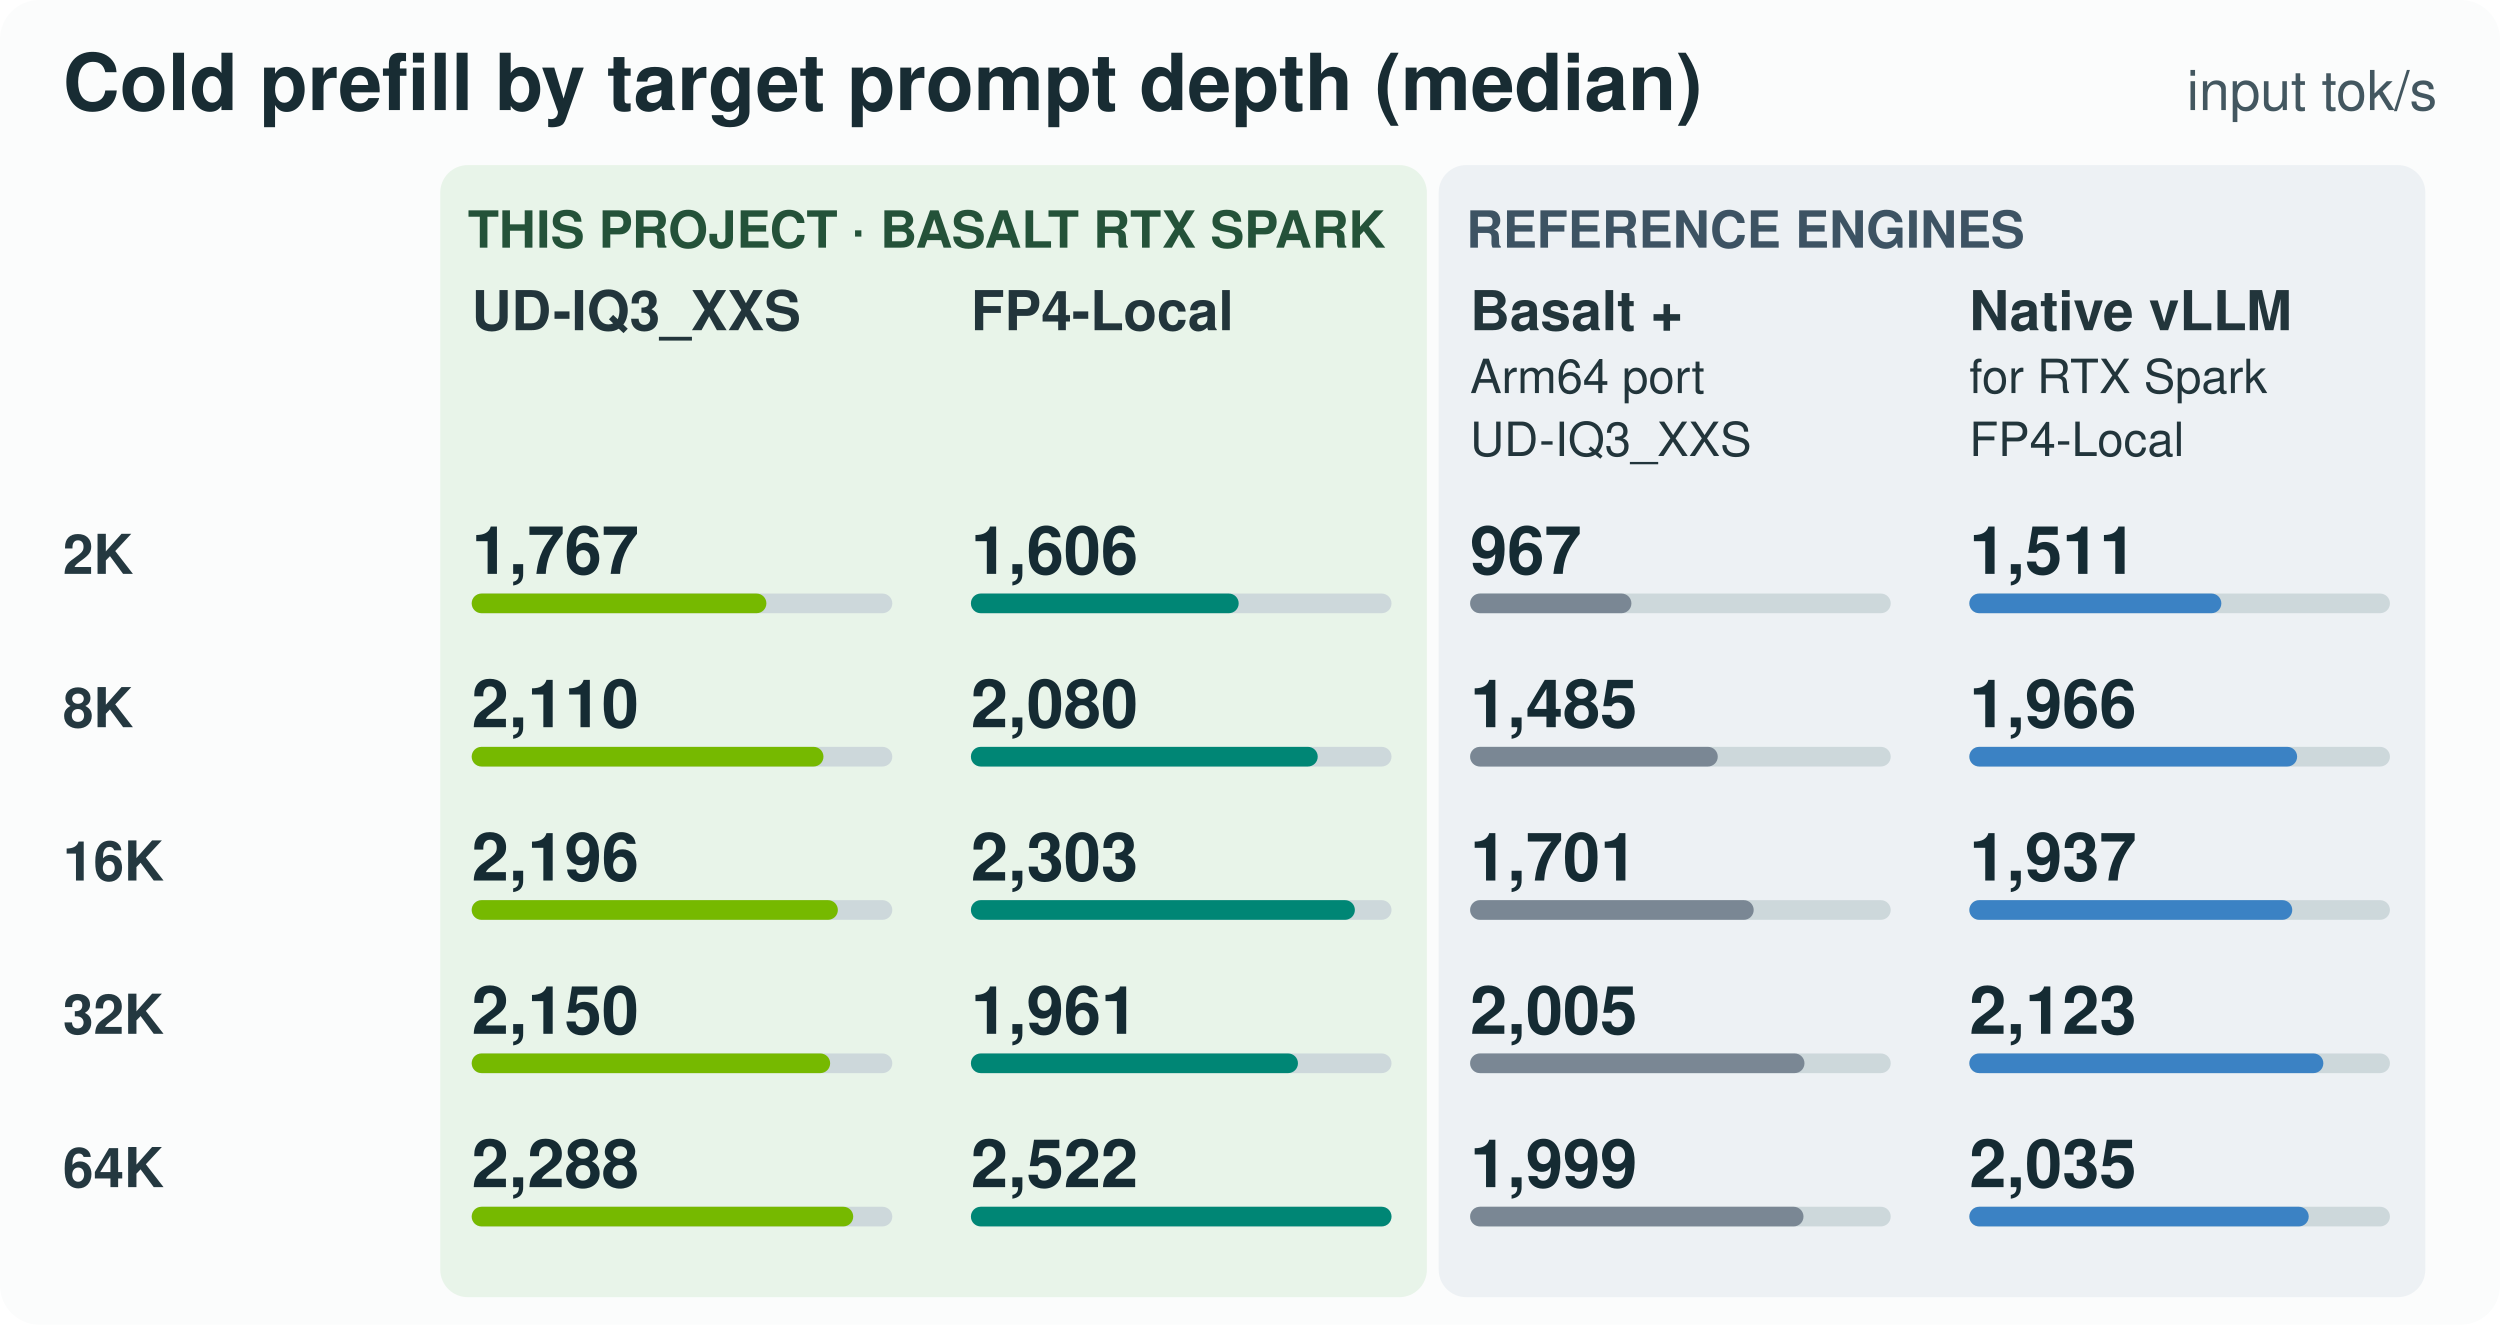
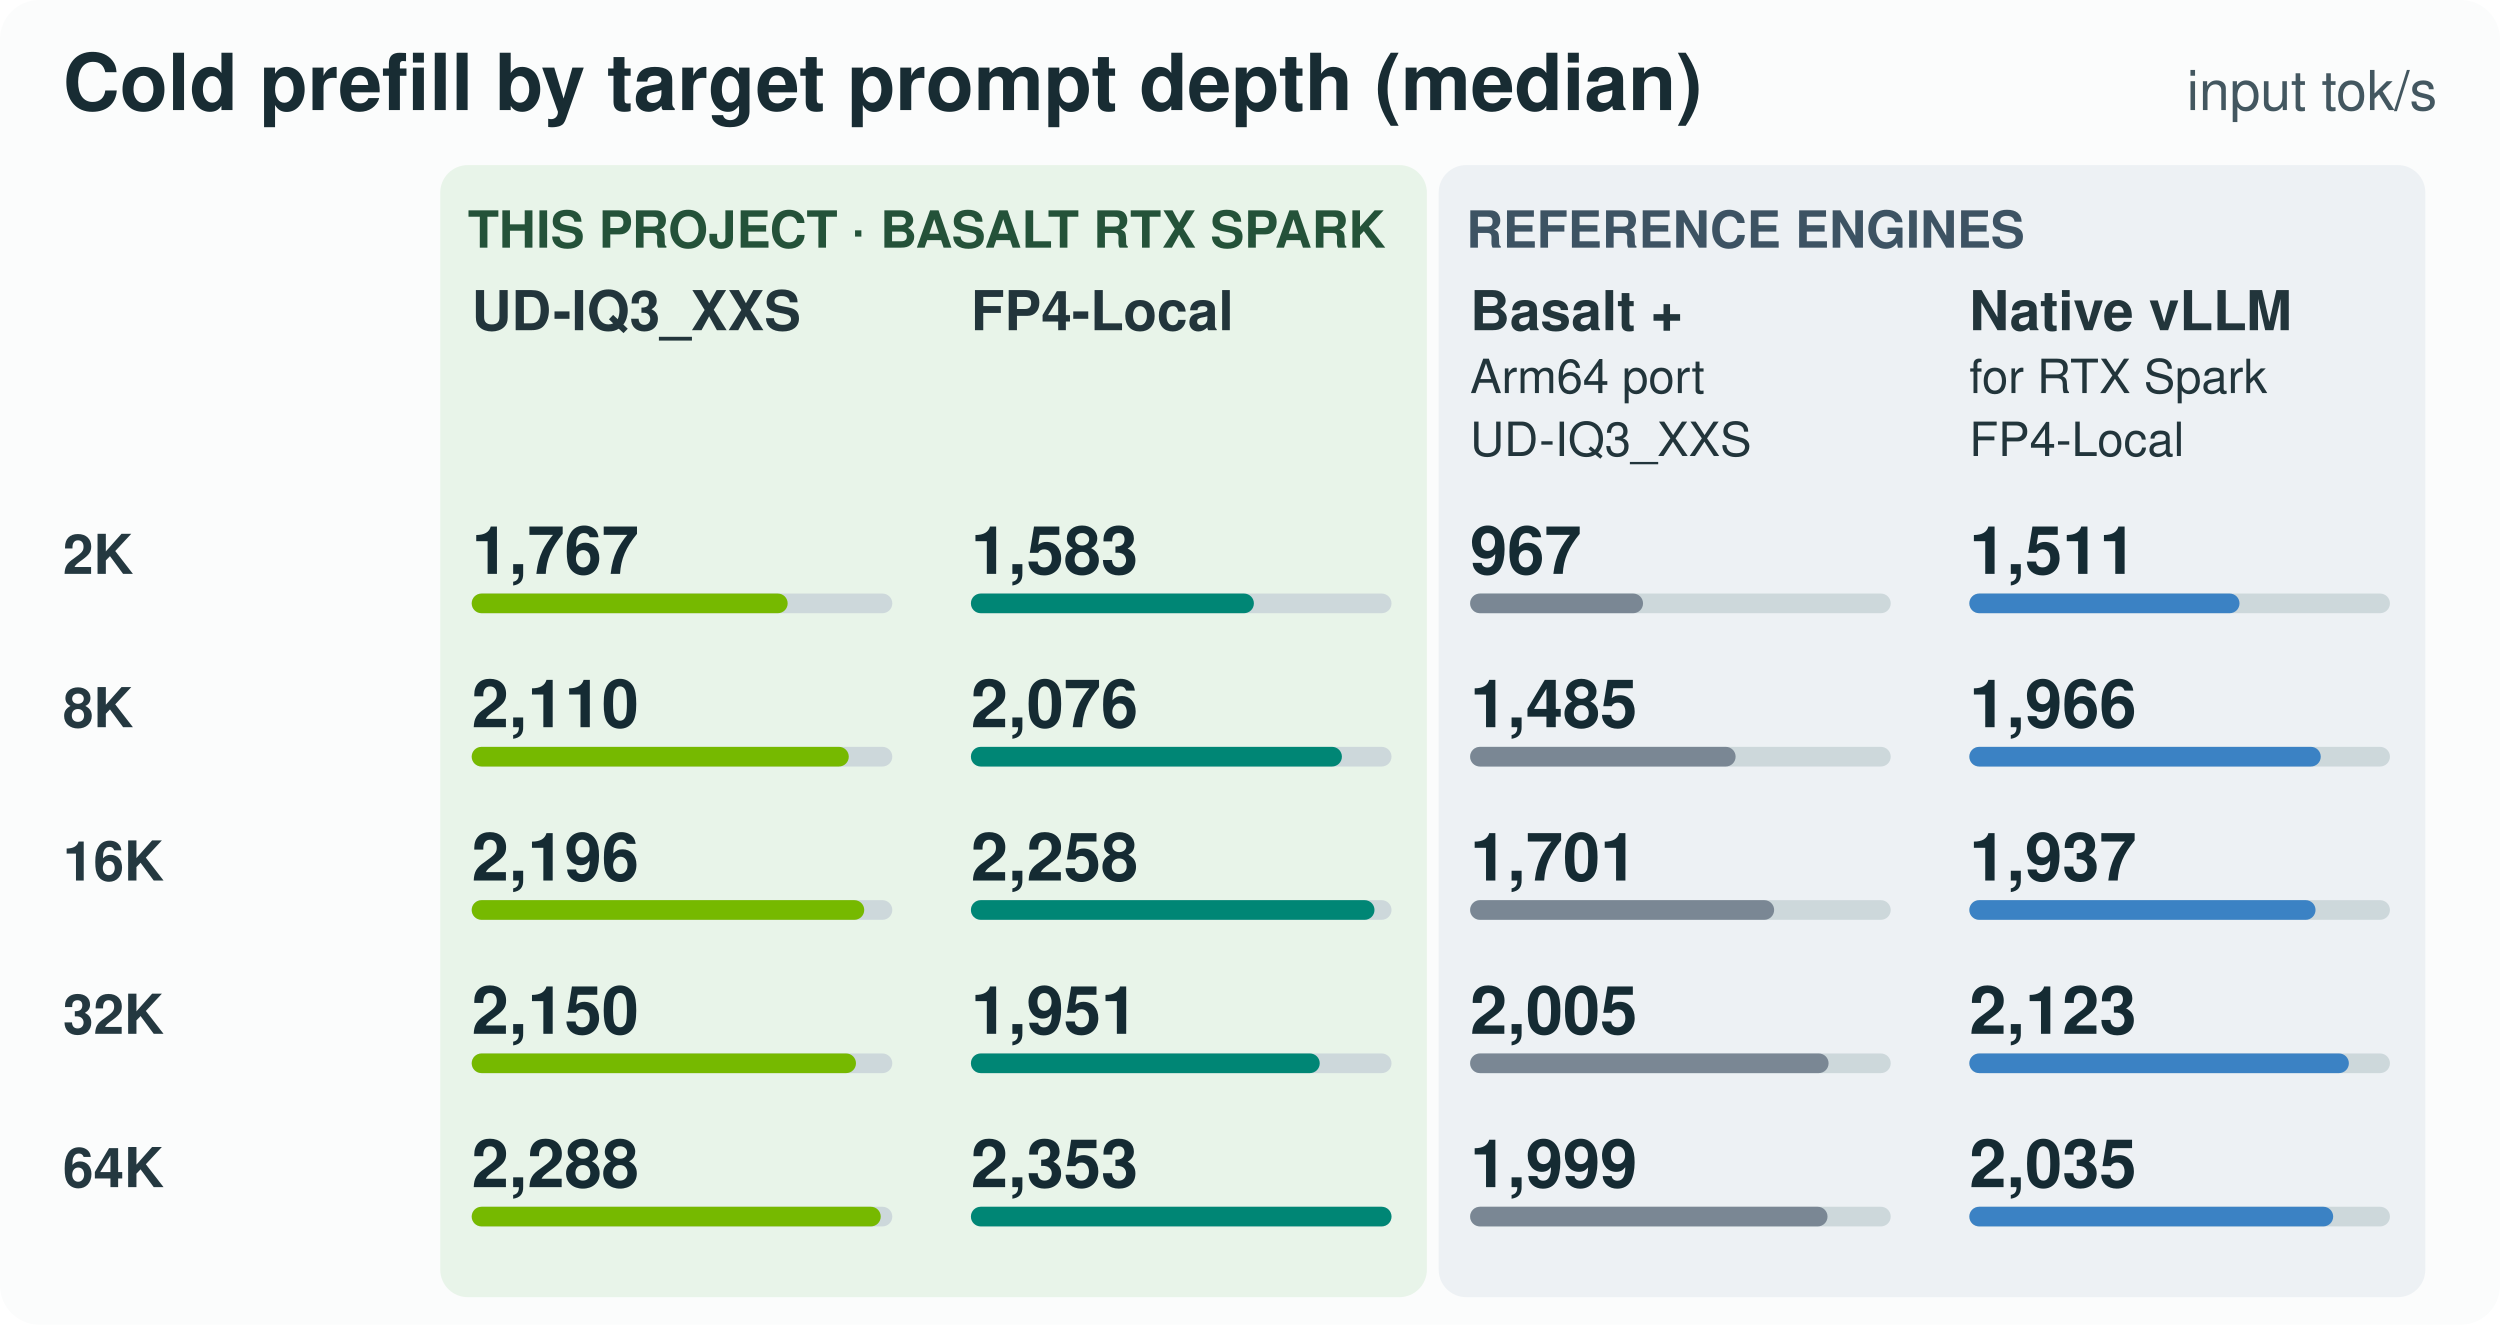
<svg xmlns="http://www.w3.org/2000/svg" width="636" height="337" viewBox="0 0 636 337" role="img" aria-labelledby="title desc" font-family="Segoe UI, Helvetica, Arial, sans-serif">
  <rect width="636" height="337" rx="10" fill="#fbfcfc" />
  <text x="16" y="28" font-size="20" font-weight="700" fill="#182c33">Cold prefill by target prompt depth (median)</text>
  <text x="620" y="28" font-size="14" text-anchor="end" fill="#435760">input tok/s</text>
  <rect x="112" y="42" width="251" height="288" rx="7" fill="#e8f4e9" />
  <text x="119" y="63" font-size="13" font-weight="700" fill="#245239">THIS PROJECT · BASALT RTX SPARK</text>
  <rect x="366" y="42" width="251" height="288" rx="7" fill="#edf1f4" />
  <text x="373" y="63" font-size="13" font-weight="700" fill="#3d5363">REFERENCE ENGINES</text>
  <text x="120" y="84" font-size="14" font-weight="600" fill="#22353b">UD-IQ3_XXS</text>
  <text x="120" y="146" font-size="17" font-weight="600" fill="#152b33">1,767</text>
  <rect x="120" y="151" width="107" height="5" rx="2.5" fill="#cdd8db" />
-   <rect x="120" y="151" width="74.97" height="5" rx="2.5" fill="#76B900" />
+   <rect x="120" y="151" width="80.38" height="5" rx="2.5" fill="#76B900" />
  <text x="120" y="185" font-size="17" font-weight="600" fill="#152b33">2,110</text>
  <rect x="120" y="190" width="107" height="5" rx="2.5" fill="#cdd8db" />
-   <rect x="120" y="190" width="89.49" height="5" rx="2.5" fill="#76B900" />
+   <rect x="120" y="190" width="95.93" height="5" rx="2.5" fill="#76B900" />
  <text x="120" y="224" font-size="17" font-weight="600" fill="#152b33">2,196</text>
  <rect x="120" y="229" width="107" height="5" rx="2.5" fill="#cdd8db" />
-   <rect x="120" y="229" width="93.15" height="5" rx="2.5" fill="#76B900" />
+   <rect x="120" y="229" width="99.86" height="5" rx="2.5" fill="#76B900" />
  <text x="120" y="263" font-size="17" font-weight="600" fill="#152b33">2,150</text>
  <rect x="120" y="268" width="107" height="5" rx="2.5" fill="#cdd8db" />
-   <rect x="120" y="268" width="91.19" height="5" rx="2.5" fill="#76B900" />
+   <rect x="120" y="268" width="97.76" height="5" rx="2.5" fill="#76B900" />
  <text x="120" y="302" font-size="17" font-weight="600" fill="#152b33">2,288</text>
  <rect x="120" y="307" width="107" height="5" rx="2.5" fill="#cdd8db" />
-   <rect x="120" y="307" width="97.06" height="5" rx="2.5" fill="#76B900" />
+   <rect x="120" y="307" width="104.06" height="5" rx="2.5" fill="#76B900" />
  <text x="247" y="84" font-size="14" font-weight="600" fill="#22353b">FP4-Local</text>
-   <text x="247" y="146" font-size="17" font-weight="600" fill="#152b33">1,606</text>
+   <text x="247" y="146" font-size="17" font-weight="600" fill="#152b33">1,583</text>
  <rect x="247" y="151" width="107" height="5" rx="2.5" fill="#cdd8db" />
-   <rect x="247" y="151" width="68.12" height="5" rx="2.5" fill="#008675" />
-   <text x="247" y="185" font-size="17" font-weight="600" fill="#152b33">2,080</text>
+   <rect x="247" y="151" width="71.99" height="5" rx="2.5" fill="#008675" />
+   <text x="247" y="185" font-size="17" font-weight="600" fill="#152b33">2,076</text>
  <rect x="247" y="190" width="107" height="5" rx="2.5" fill="#cdd8db" />
-   <rect x="247" y="190" width="88.23" height="5" rx="2.5" fill="#008675" />
-   <text x="247" y="224" font-size="17" font-weight="600" fill="#152b33">2,303</text>
+   <rect x="247" y="190" width="94.38" height="5" rx="2.5" fill="#008675" />
+   <text x="247" y="224" font-size="17" font-weight="600" fill="#152b33">2,258</text>
  <rect x="247" y="229" width="107" height="5" rx="2.5" fill="#cdd8db" />
-   <rect x="247" y="229" width="97.68" height="5" rx="2.5" fill="#008675" />
-   <text x="247" y="263" font-size="17" font-weight="600" fill="#152b33">1,961</text>
+   <rect x="247" y="229" width="102.67" height="5" rx="2.5" fill="#008675" />
+   <text x="247" y="263" font-size="17" font-weight="600" fill="#152b33">1,951</text>
  <rect x="247" y="268" width="107" height="5" rx="2.5" fill="#cdd8db" />
-   <rect x="247" y="268" width="83.20" height="5" rx="2.5" fill="#008675" />
-   <text x="247" y="302" font-size="17" font-weight="600" fill="#152b33">2,522</text>
+   <rect x="247" y="268" width="88.74" height="5" rx="2.5" fill="#008675" />
+   <text x="247" y="302" font-size="17" font-weight="600" fill="#152b33">2,353</text>
  <rect x="247" y="307" width="107" height="5" rx="2.5" fill="#cdd8db" />
  <rect x="247" y="307" width="107.00" height="5" rx="2.5" fill="#008675" />
  <text x="374" y="84" font-size="14" font-weight="600" fill="#22353b">Basalt +</text>
  <text x="374" y="100" font-size="12" font-weight="400" fill="#22353b">Arm64 port</text>
  <text x="374" y="116" font-size="12" font-weight="400" fill="#22353b">UD-IQ3_XXS</text>
  <text x="374" y="146" font-size="17" font-weight="600" fill="#152b33">967</text>
  <rect x="374" y="151" width="107" height="5" rx="2.5" fill="#cdd8db" />
-   <rect x="374" y="151" width="41.03" height="5" rx="2.5" fill="#7A8794" />
+   <rect x="374" y="151" width="43.99" height="5" rx="2.5" fill="#7A8794" />
  <text x="374" y="185" font-size="17" font-weight="600" fill="#152b33">1,485</text>
  <rect x="374" y="190" width="107" height="5" rx="2.5" fill="#cdd8db" />
-   <rect x="374" y="190" width="63.00" height="5" rx="2.5" fill="#7A8794" />
+   <rect x="374" y="190" width="67.54" height="5" rx="2.5" fill="#7A8794" />
  <text x="374" y="224" font-size="17" font-weight="600" fill="#152b33">1,701</text>
  <rect x="374" y="229" width="107" height="5" rx="2.5" fill="#cdd8db" />
-   <rect x="374" y="229" width="72.14" height="5" rx="2.5" fill="#7A8794" />
+   <rect x="374" y="229" width="77.34" height="5" rx="2.5" fill="#7A8794" />
  <text x="374" y="263" font-size="17" font-weight="600" fill="#152b33">2,005</text>
  <rect x="374" y="268" width="107" height="5" rx="2.5" fill="#cdd8db" />
-   <rect x="374" y="268" width="85.06" height="5" rx="2.5" fill="#7A8794" />
+   <rect x="374" y="268" width="91.19" height="5" rx="2.5" fill="#7A8794" />
  <text x="374" y="302" font-size="17" font-weight="600" fill="#152b33">1,999</text>
  <rect x="374" y="307" width="107" height="5" rx="2.5" fill="#cdd8db" />
-   <rect x="374" y="307" width="84.81" height="5" rx="2.5" fill="#7A8794" />
+   <rect x="374" y="307" width="90.92" height="5" rx="2.5" fill="#7A8794" />
  <text x="501" y="84" font-size="14" font-weight="600" fill="#22353b">Native vLLM</text>
  <text x="501" y="100" font-size="12" font-weight="400" fill="#22353b">for RTX Spark</text>
  <text x="501" y="116" font-size="12" font-weight="400" fill="#22353b">FP4-Local</text>
  <text x="501" y="146" font-size="17" font-weight="600" fill="#152b33">1,511</text>
  <rect x="501" y="151" width="107" height="5" rx="2.5" fill="#cdd8db" />
-   <rect x="501" y="151" width="64.11" height="5" rx="2.5" fill="#3B82C4" />
+   <rect x="501" y="151" width="68.73" height="5" rx="2.5" fill="#3B82C4" />
  <text x="501" y="185" font-size="17" font-weight="600" fill="#152b33">1,966</text>
  <rect x="501" y="190" width="107" height="5" rx="2.5" fill="#cdd8db" />
-   <rect x="501" y="190" width="83.39" height="5" rx="2.5" fill="#3B82C4" />
+   <rect x="501" y="190" width="89.40" height="5" rx="2.5" fill="#3B82C4" />
  <text x="501" y="224" font-size="17" font-weight="600" fill="#152b33">1,937</text>
  <rect x="501" y="229" width="107" height="5" rx="2.5" fill="#cdd8db" />
-   <rect x="501" y="229" width="82.15" height="5" rx="2.5" fill="#3B82C4" />
+   <rect x="501" y="229" width="88.07" height="5" rx="2.5" fill="#3B82C4" />
  <text x="501" y="263" font-size="17" font-weight="600" fill="#152b33">2,123</text>
  <rect x="501" y="268" width="107" height="5" rx="2.5" fill="#cdd8db" />
-   <rect x="501" y="268" width="90.06" height="5" rx="2.5" fill="#3B82C4" />
+   <rect x="501" y="268" width="96.55" height="5" rx="2.5" fill="#3B82C4" />
  <text x="501" y="302" font-size="17" font-weight="600" fill="#152b33">2,035</text>
  <rect x="501" y="307" width="107" height="5" rx="2.5" fill="#cdd8db" />
-   <rect x="501" y="307" width="86.34" height="5" rx="2.5" fill="#3B82C4" />
+   <rect x="501" y="307" width="92.56" height="5" rx="2.5" fill="#3B82C4" />
  <text x="16" y="146" font-size="14" font-weight="600" fill="#243840">2K</text>
  <text x="16" y="185" font-size="14" font-weight="600" fill="#243840">8K</text>
  <text x="16" y="224" font-size="14" font-weight="600" fill="#243840">16K</text>
  <text x="16" y="263" font-size="14" font-weight="600" fill="#243840">32K</text>
  <text x="16" y="302" font-size="14" font-weight="600" fill="#243840">64K</text>
</svg>
